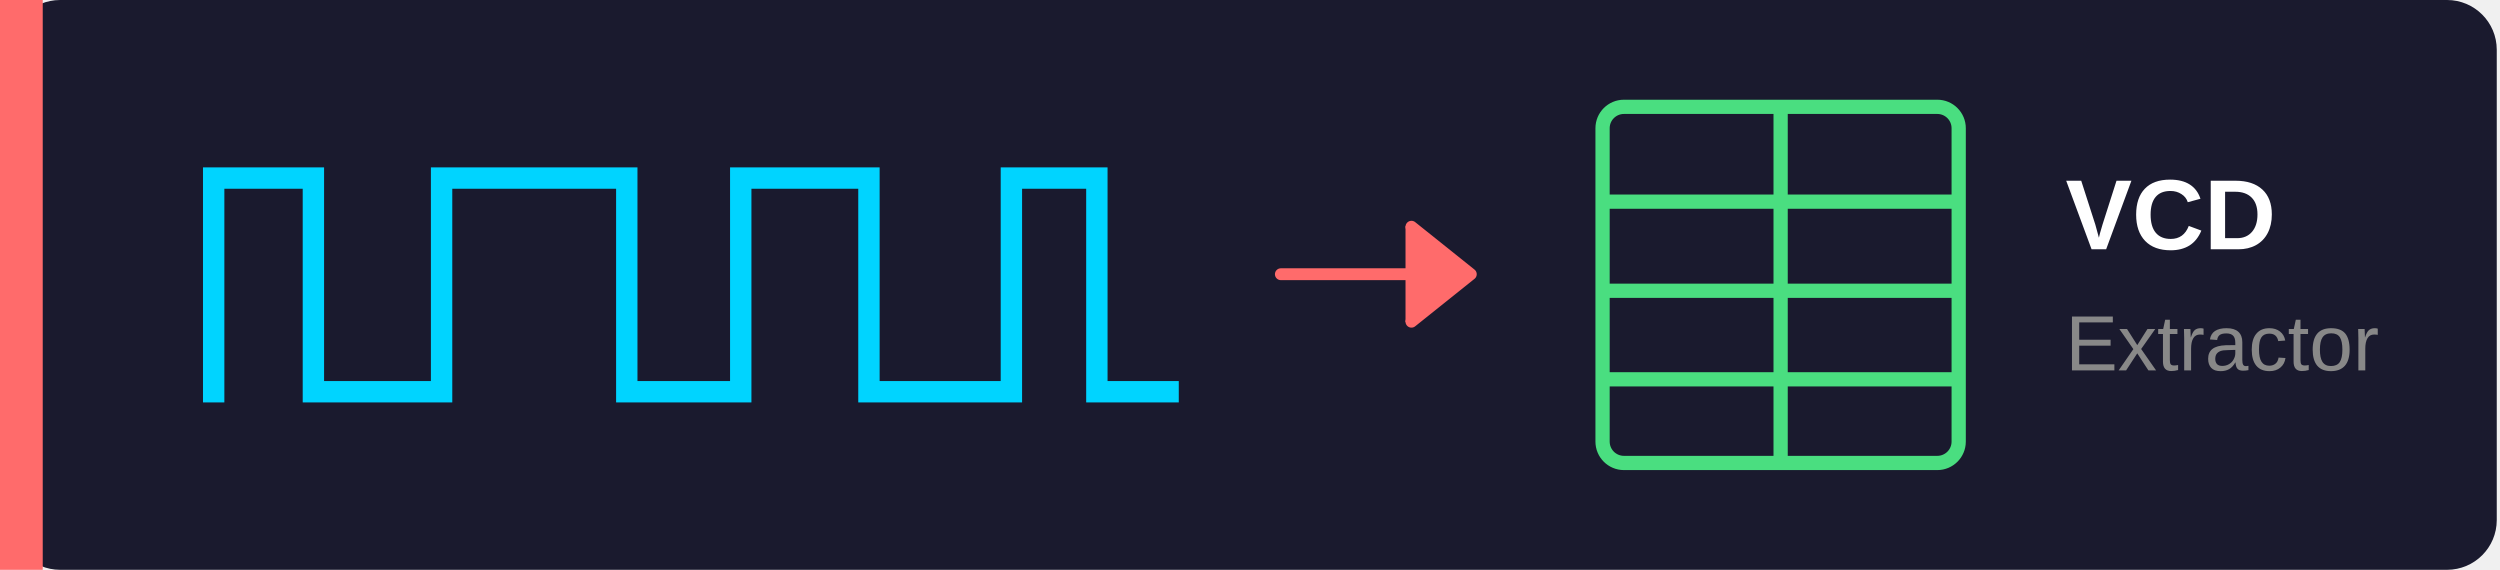
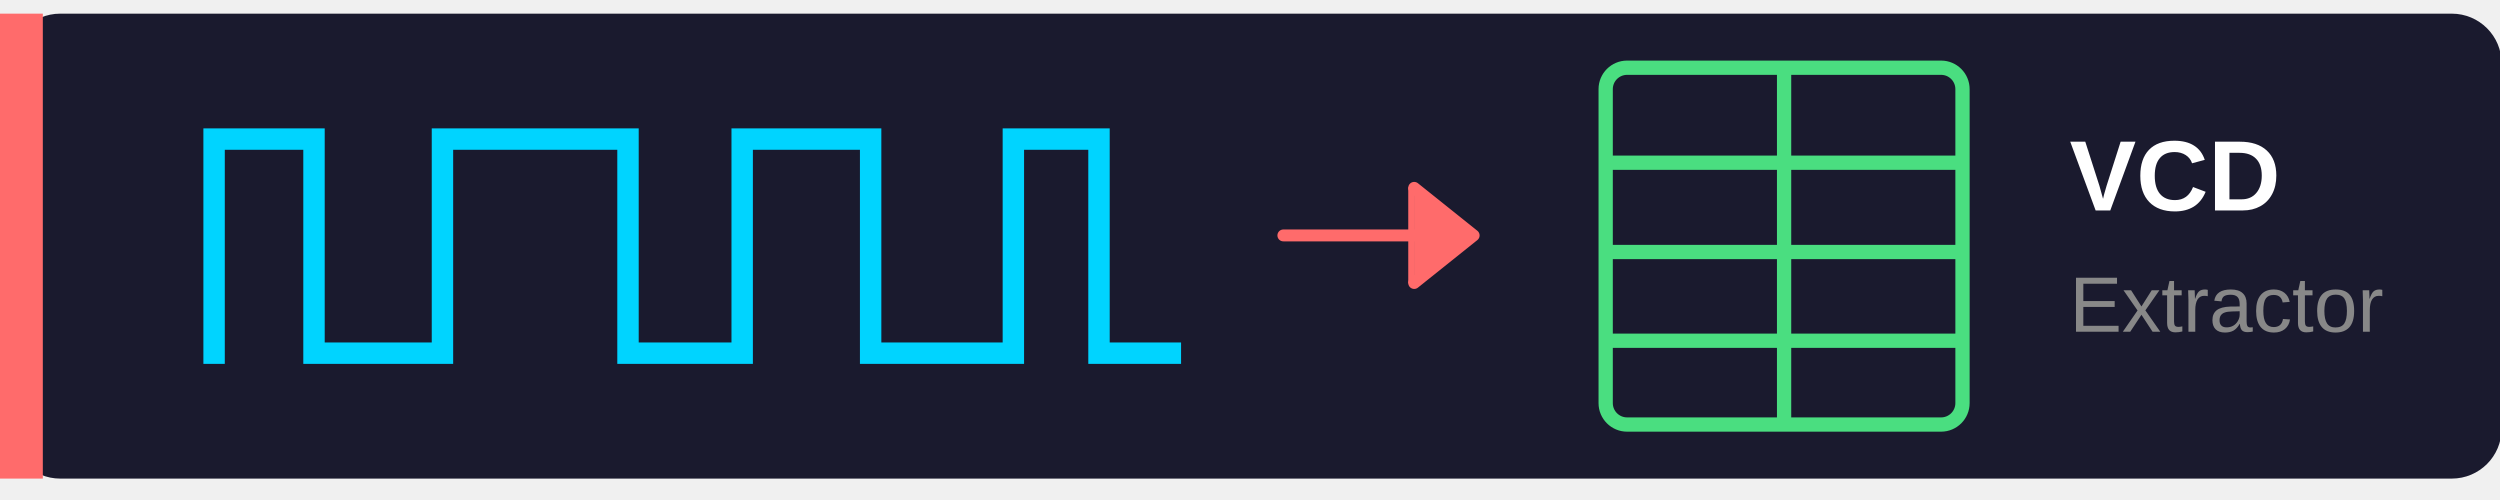
- <svg xmlns="http://www.w3.org/2000/svg" viewBox="0 0 351 80" version="1.1" id="svg5" width="100%">
+ <svg xmlns="http://www.w3.org/2000/svg" viewBox="0 0 400 80" version="1.1" id="svg5" width="400" height="80">
  <defs id="defs5" />
-   <rect width="349.088" height="80" fill="#1a1a2e" rx="6.982" id="rect1" x="1.456" y="0" style="stroke-width:0.934" />
-   <g stroke="#00d4ff" stroke-width="3" fill="none" stroke-linecap="square" id="g1">
+   <rect width="398.595" height="74.39" fill="#1a1a2e" rx="7.972" id="rect1" x="1.662" y="2.185" style="stroke-width:0.963" />
+   <g stroke="#00d4ff" stroke-width="3" fill="none" stroke-linecap="square" id="g1" transform="matrix(1.141817,0,0,1.141817,0,-6.292438)">
    <path d="M 30,55 V 25 H 44 V 55 H 62 V 25 h 26 v 30 h 16 V 25 h 18 v 30 h 20 V 25 h 12 v 30 h 10" id="path1" />
  </g>
-   <g fill="#ff6b6b" stroke="#ff6b6b" stroke-width="2" id="g2" transform="matrix(0.8333333,0,0,0.8333333,13.16667,5.166667)">
+   <g fill="#ff6b6b" stroke="#ff6b6b" stroke-width="2" id="g2" transform="matrix(0.9515143,0,0,0.9515143,15.03393,-0.3930492)">
    <path d="m 200,40 h 30 m -8,-8 10,8 -10,8" stroke-linecap="round" stroke-linejoin="round" id="path2" />
  </g>
-   <g stroke="#4ade80" stroke-width="2" fill="none" id="g4" transform="translate(-20)">
+   <g stroke="#4ade80" stroke-width="2" fill="none" id="g4" transform="matrix(1.141817,0,0,1.141817,-22.83635,-6.292438)">
    <rect x="245" y="15" width="50" height="50" rx="3" id="rect2" />
    <line x1="245.573" y1="28.312" x2="295.573" y2="28.312" id="line2" />
    <line x1="244.778" y1="40.823" x2="294.778" y2="40.823" id="line2-8" />
    <line x1="244.963" y1="53.257" x2="294.963" y2="53.257" id="line3" />
    <line x1="270" y1="15" x2="270" y2="65" id="line4" />
  </g>
-   <text x="290" y="35" font-family="'Segoe UI', Arial, sans-serif" font-size="14px" font-weight="bold" fill="#ffffff" id="text4">VCD</text>
-   <text x="290" y="52" font-family="'Segoe UI', Arial, sans-serif" font-size="11px" fill="#888888" id="text5">Extractor</text>
-   <rect x="0" y="0" width="6" height="80" fill="#ff6b6b" rx="3" ry="0" id="rect5" />
-   <rect style="fill:#ff6b6b;stroke-width:0.828" id="rect3" width="0.921" height="13.467" x="197.335" y="31.757" />
+   <text x="331.127" y="33.671" font-family="'Segoe UI', Arial, sans-serif" font-size="15.986px" font-weight="bold" fill="#ffffff" id="text4" style="stroke-width:1.142">VCD</text>
+   <text x="331.127" y="53.082" font-family="'Segoe UI', Arial, sans-serif" font-size="12.56px" fill="#888888" id="text5" style="stroke-width:1.142">Extractor</text>
+   <rect x="0" y="2.185" width="6.851" height="74.39" fill="#ff6b6b" rx="3.425" ry="0" id="rect5" style="stroke-width:1.03" />
+   <rect style="fill:#ff6b6b;stroke-width:0.946" id="rect3" width="1.051" height="15.377" x="225.321" y="29.968" />
</svg>
